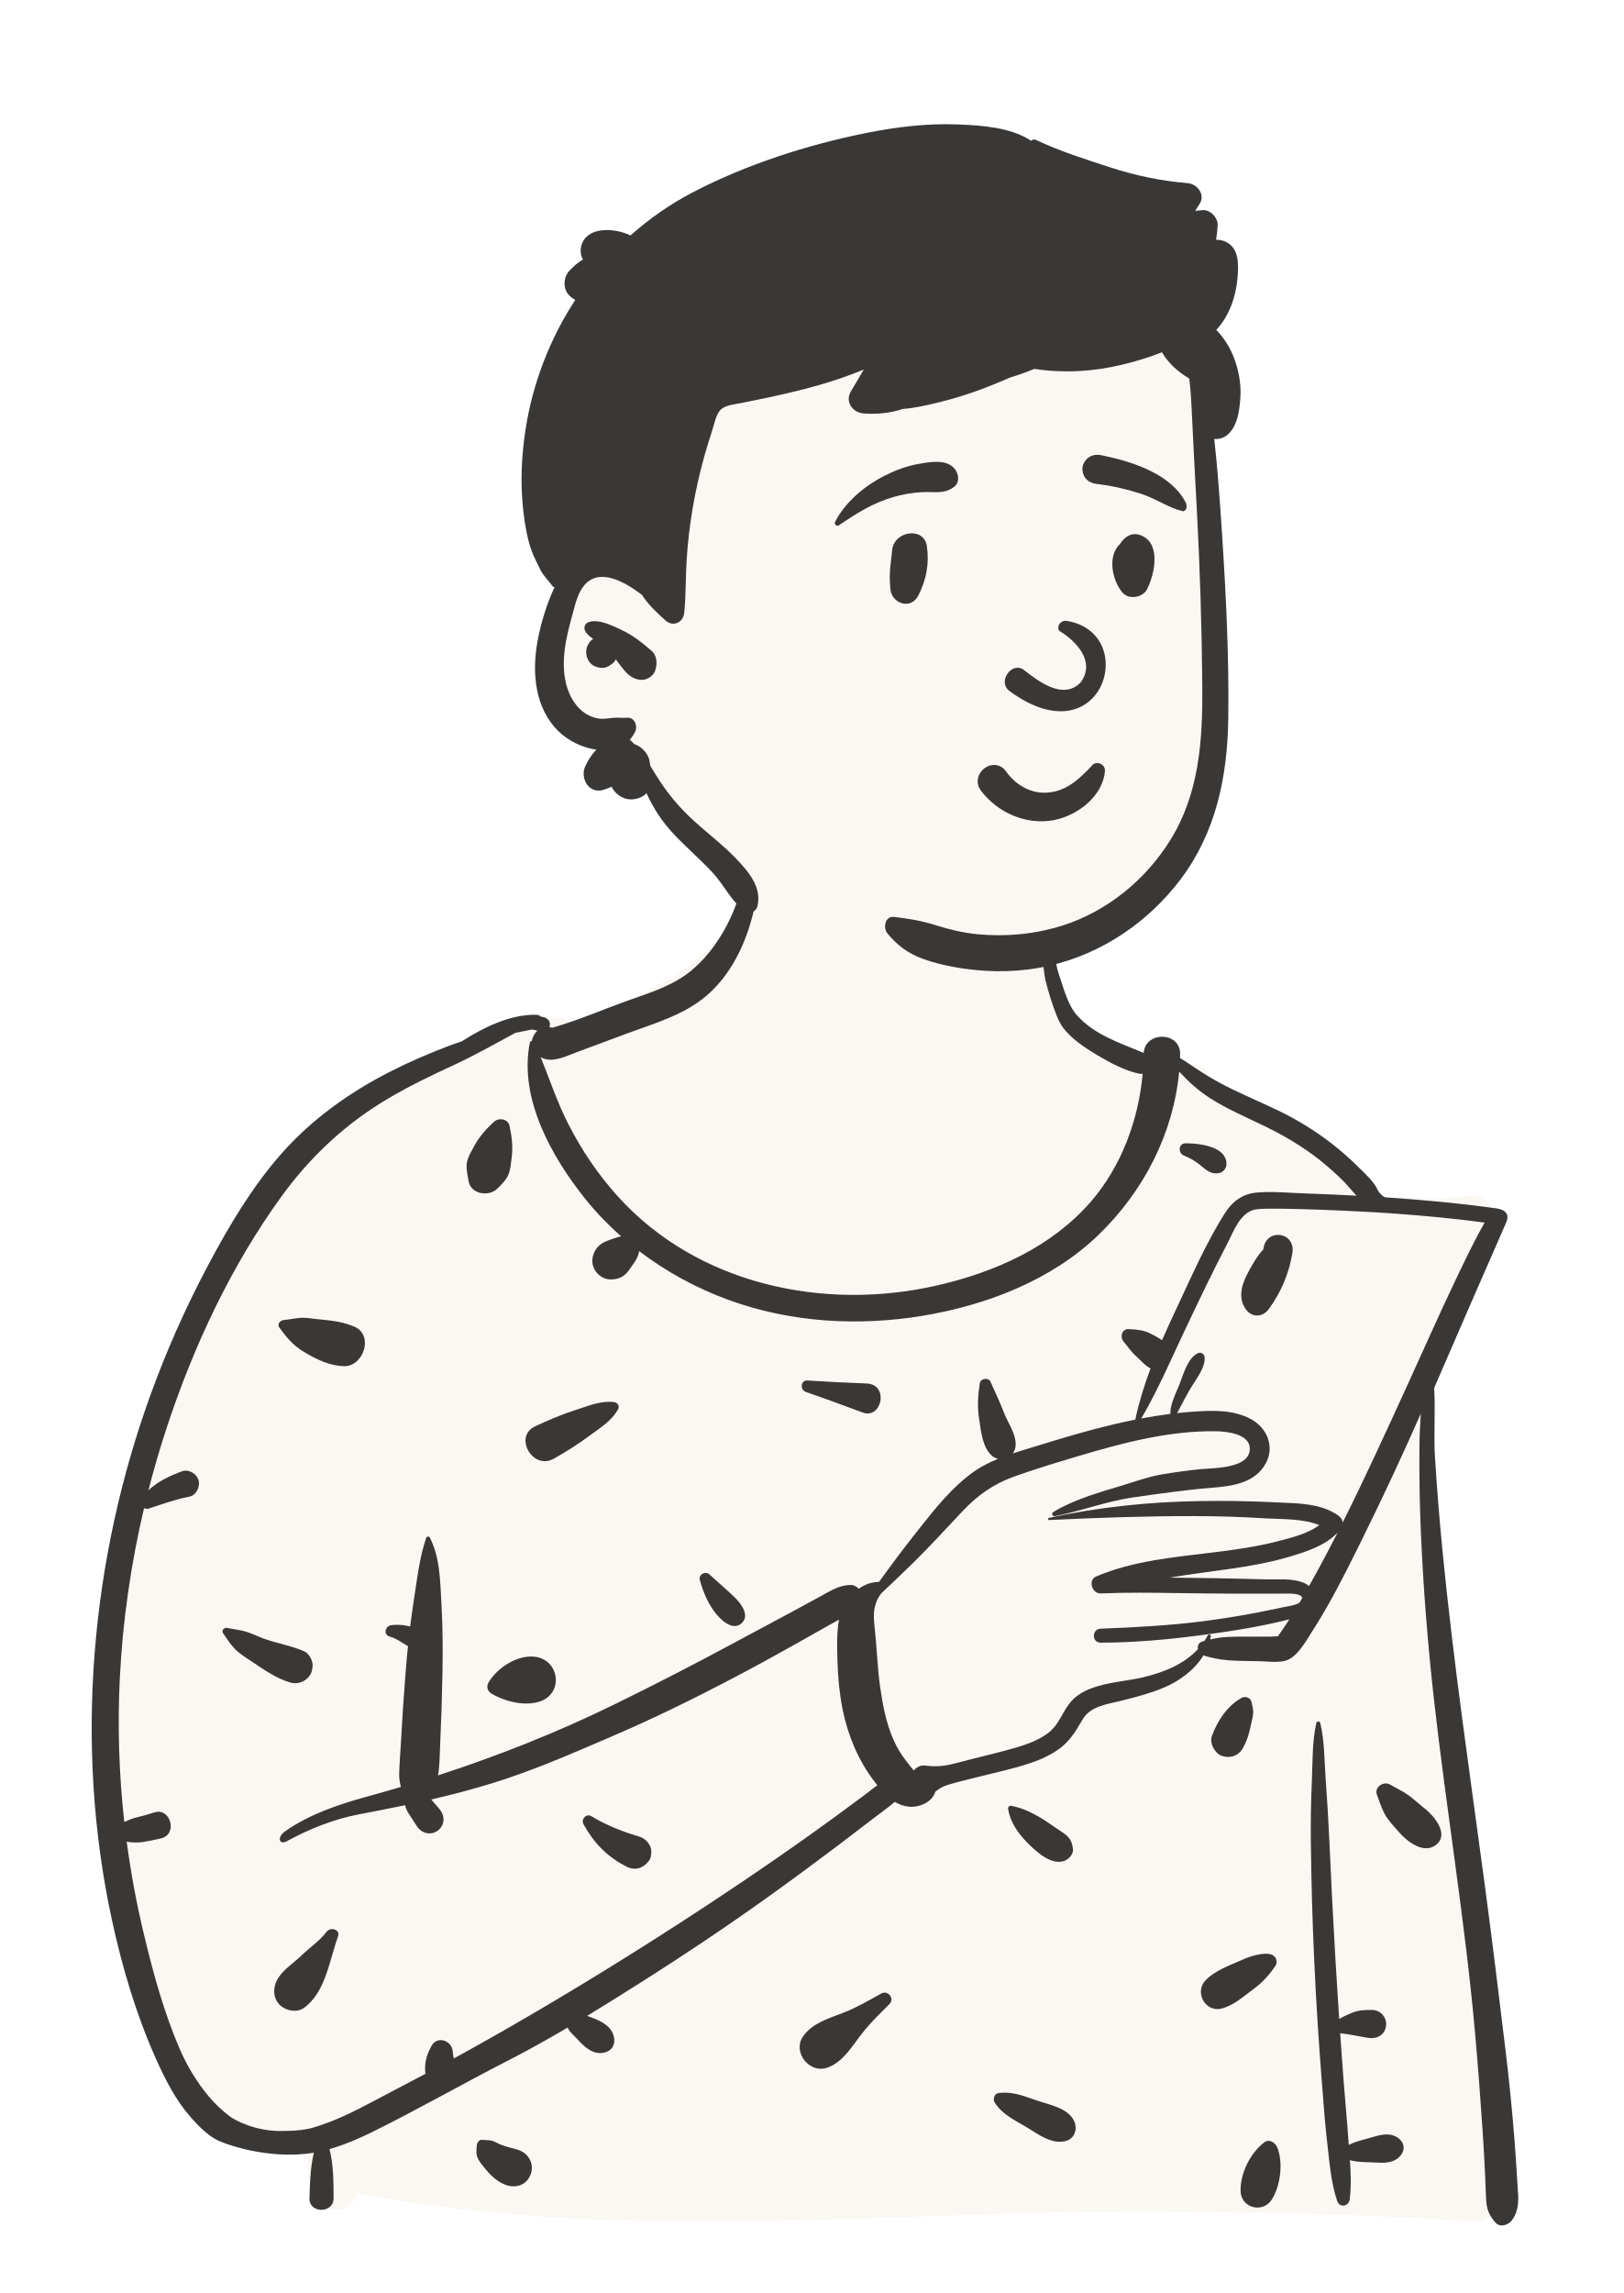
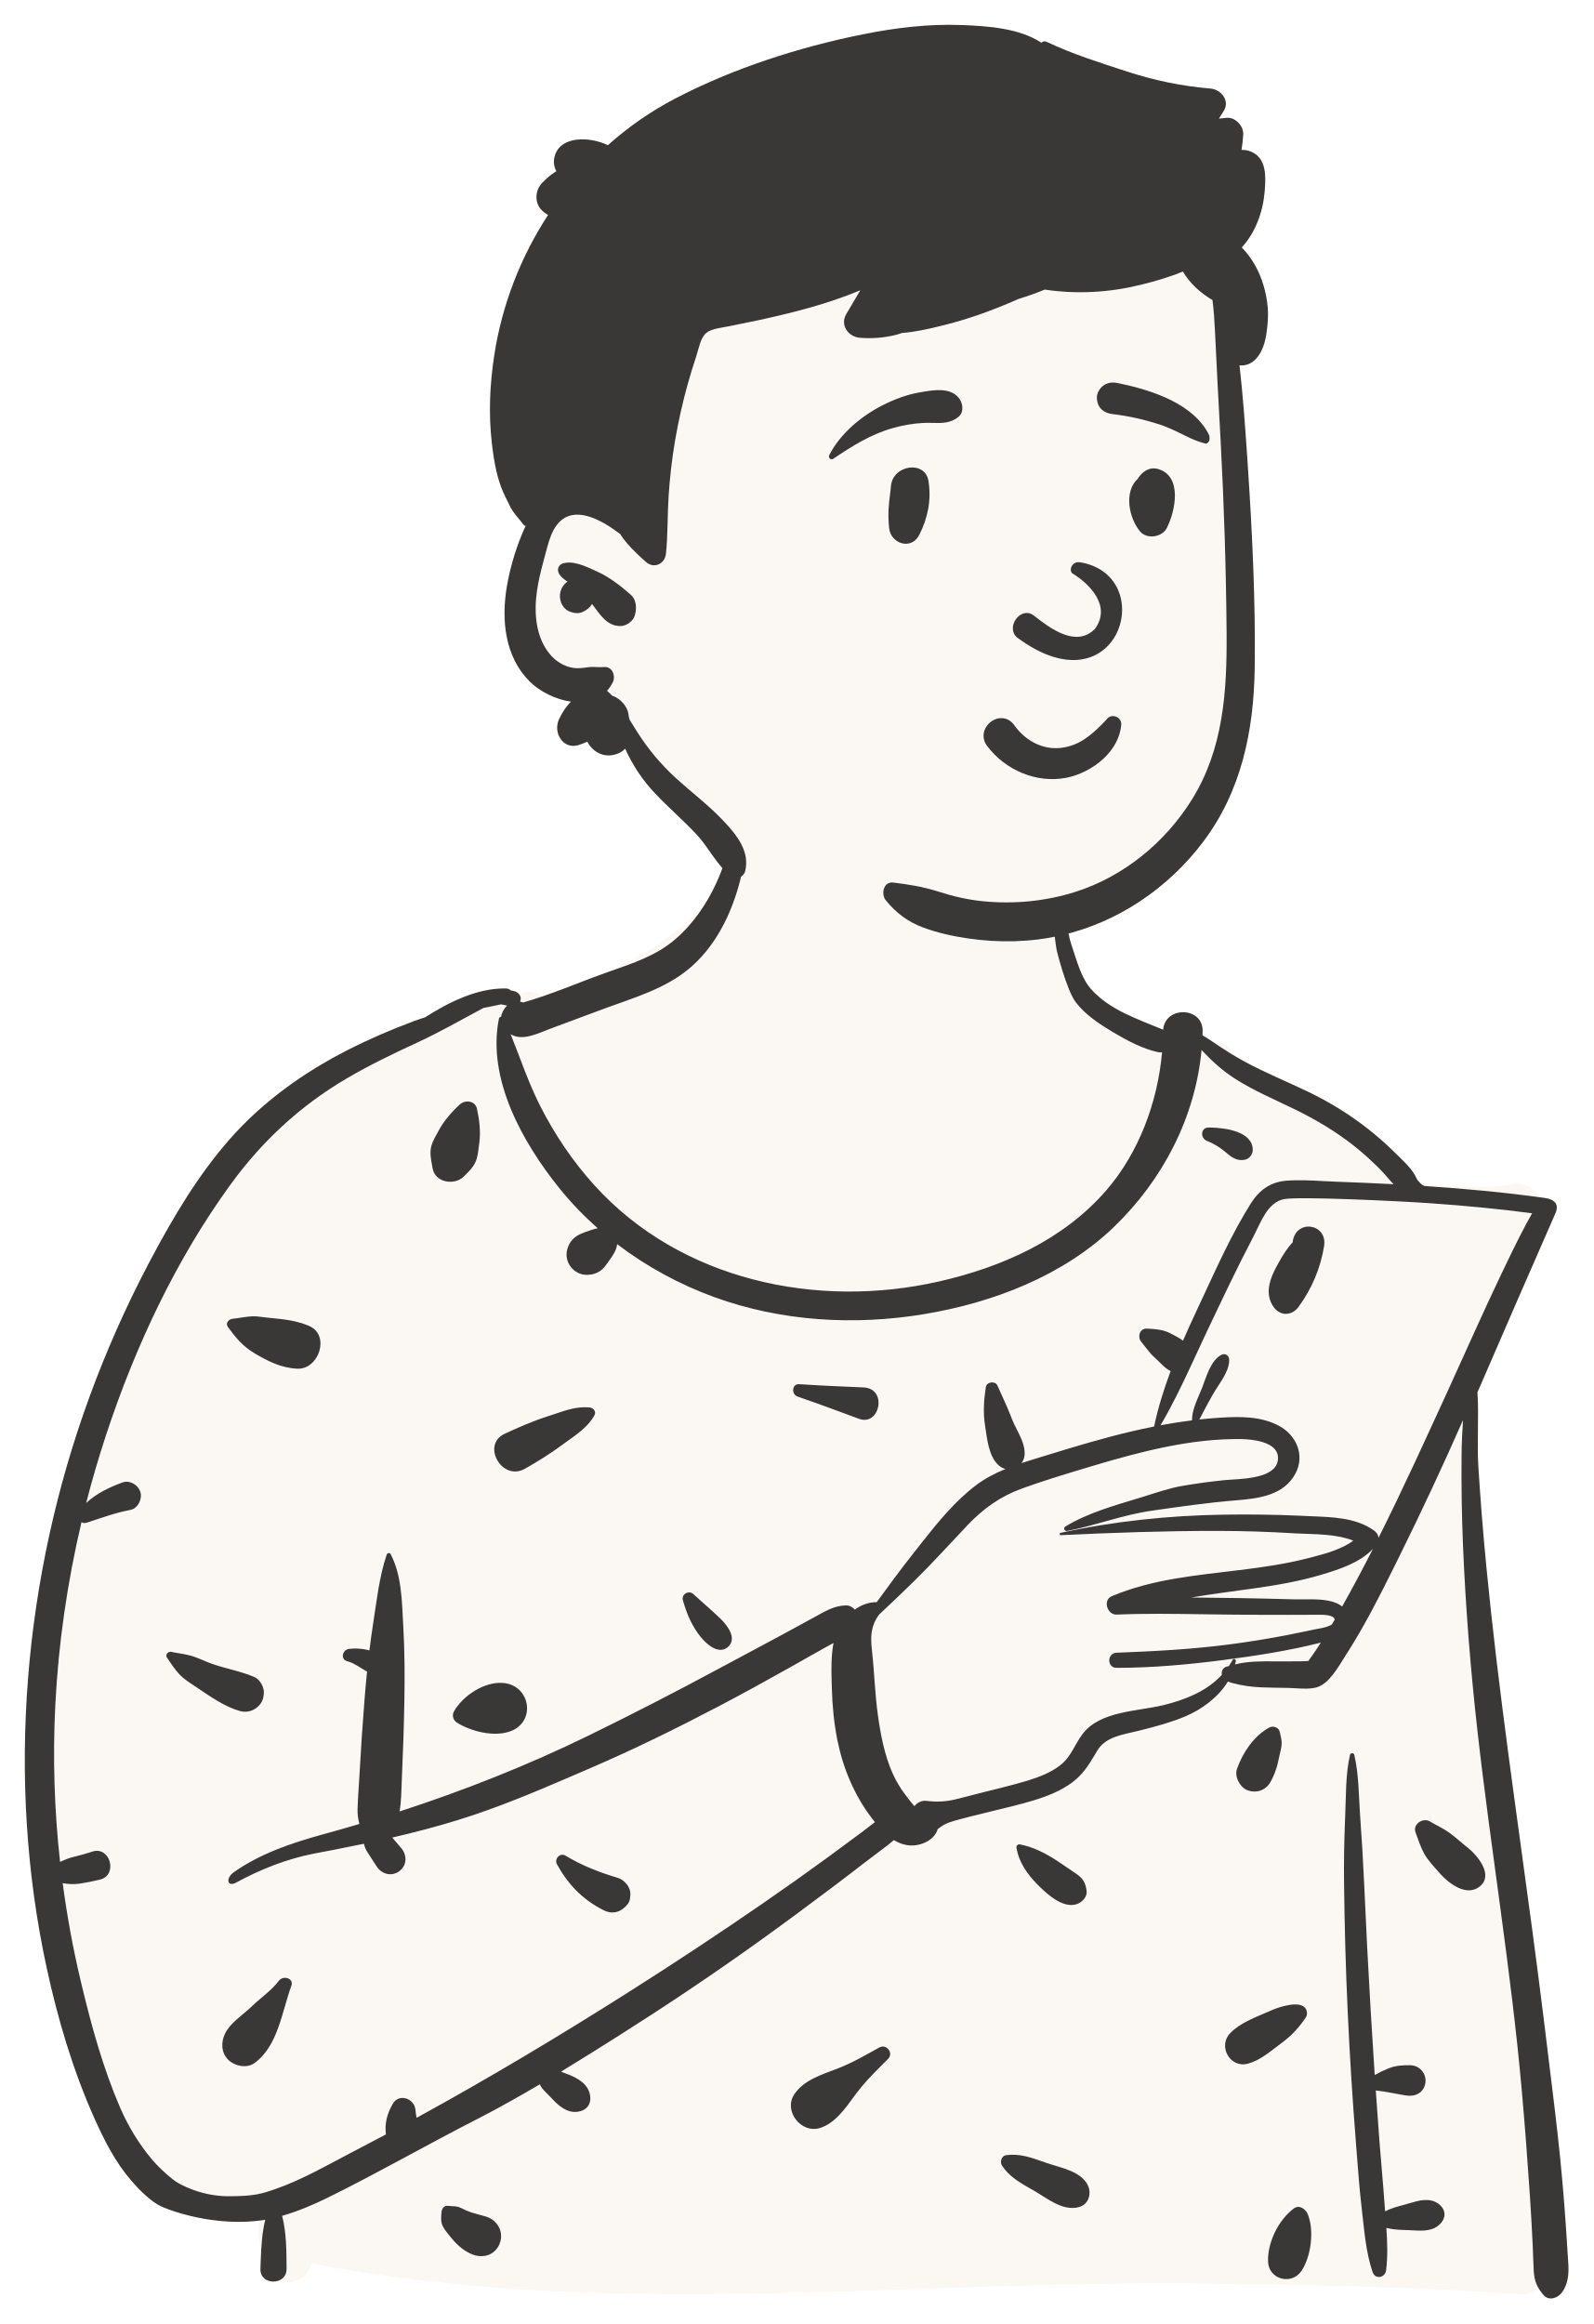
- <svg xmlns="http://www.w3.org/2000/svg" viewBox="0 0 850 1200">
+ <svg xmlns="http://www.w3.org/2000/svg" viewBox="36 53 771 1124">
  <g>
    <g transform="translate(0 459)">
      <path d="M688.718 327.928C685.576 319.302 690.164 310.698 692.709 302.353C701.75 273.412 711.621 244.47 725.587 217.48C730.878 208.452 722.174 197.376 712.089 199.922C694.824 202.34 677.021 200.415 659.726 199.348C653.401 182.984 636.521 176.196 623.234 166.772C608.157 157.362 593.491 146.554 577.811 138.304C576.939 130.509 567.487 128.577 561.707 134.153C545.832 124.278 526.795 126.112 509.778 119.642C496.848 98.741 495.878 76.764 492.454 56.601C490.962 47.812 492.547 39.331 486.541 31.495C466.366 3.12 386.65 -9.183 357.259 7.632C341.438 -2.235 341.057 15.635 338.544 26.664C335.751 32.182 334.24 38.431 334.707 45.015C317.713 80.51 278.834 96.557 244.015 109.556C239.647 105.353 233.404 105.884 229.248 109.362C199.068 115.923 169.777 127.456 144.491 145.464C115.763 153.866 95.531 177.231 80.901 202.284C79.29 204.925 78.909 207.618 79.38 210.091C34.392 276.038 12.919 354.987 9.903 434.725C-19.027 452.088 23.654 608.066 33.59 640.448C33.6 640.444 33.611 640.44 33.62 640.435C40.066 651.847 47.386 684.411 63.517 681.892C74.584 694.404 92.219 691.944 107.235 692.905C104.789 702.287 105.991 713.022 108.902 722.293C112.345 733.329 129.241 733.703 131.637 721.671C281.181 750.725 434.62 727.543 585.845 731.904C629.569 732.214 673.289 733.567 716.908 736.682C723.05 737.12 729.277 730.844 728.859 724.729C719.481 624.957 710.674 493.706 700.187 394.911C697.7 372.38 695.733 349.602 688.718 327.928Z" transform="translate(54.99983 -33.00009)" fill="#FBF8F3" stroke="none" />
      <path d="M348.011 0.79C348.44 -0.38 350.188 -0.225 350.221 1.089C350.91 29.142 343.926 63.423 321.478 82.372C309.955 92.099 294.72 96.55 280.729 101.666L279.151 102.248L254.433 111.456C253.501 111.803 252.558 112.177 251.61 112.553C245.892 114.82 239.981 117.164 235.014 114.205C239.7 125.825 243.634 137.765 249.341 148.964C256.445 162.905 265.034 175.66 275.546 187.261C317.192 233.22 383.102 247.239 442.249 233.773C472.706 226.838 502.343 213.696 523.122 189.726C538.914 171.506 547.987 147.052 550.125 122.931C549.5 123.031 548.845 123.027 548.172 122.879C540.688 121.246 533.133 117.235 526.548 113.301L525.914 112.921C519.578 109.107 512.974 104.736 508.427 98.81C503.911 92.925 499.172 73.728 499.172 73.728C497.881 66.513 496.669 52.14 496.877 44.847C496.896 44.159 499.949 43.753 500.275 44.468C503.096 50.659 504.008 64.263 506.185 70.706L506.625 71.993C508.95 78.722 510.944 86.915 515.765 92.355C524.816 102.57 538.472 106.894 550.661 112.017C551.536 100.472 569.976 100.741 569.742 112.782C569.729 113.435 569.7 114.085 569.677 114.736C571.131 115.535 572.53 116.45 573.837 117.332L575.113 118.198C579.941 121.482 584.806 124.603 589.947 127.389C599.9 132.784 610.437 137.061 620.635 141.958C630.952 146.913 640.601 152.816 649.61 159.881C653.841 163.198 657.898 166.732 661.747 170.486L662.791 171.516C666.454 175.164 671.22 179.243 673.307 184.037C673.767 185.094 676.071 187.552 677.322 187.634C696.698 188.905 716.032 190.698 735.287 193.388C740.272 194.084 742.242 196.653 740.4 200.808C734.068 215.086 709.279 272.107 702.687 287.41C703.08 293.153 703.001 299.416 702.922 305.668L702.922 305.671C702.847 311.671 702.772 317.639 703.111 323.132C704.126 339.542 705.455 355.946 707.048 372.31C712.748 430.847 721.389 489.099 729.197 547.38C733.105 576.548 736.668 605.759 740.185 634.976C741.961 649.741 743.468 664.521 744.628 679.349C745.111 685.527 745.549 691.71 745.936 697.895L746.269 703.382C746.317 704.106 746.372 704.826 746.427 705.543C746.893 711.662 747.337 717.501 743.513 722.806C741.576 725.494 737.152 727.008 734.605 723.954C731.403 720.115 730.213 717.247 729.907 712.204C729.673 708.344 729.617 704.466 729.441 700.602C729.061 692.226 728.583 683.854 728.023 675.487C726.906 658.761 725.631 642.038 724.154 625.34C718.977 566.787 709.138 508.675 702.591 450.266C699.291 420.82 696.947 391.319 695.706 361.71C695.085 346.924 694.86 332.139 695.006 317.34C695.061 311.812 695.323 306.31 695.702 300.82C685.894 323.101 675.583 345.167 664.803 366.94L662.248 372.096C655.416 385.858 648.401 399.671 640.19 412.645L638.779 414.857C635.453 420.127 630.909 428.436 624.843 430.099C621.728 430.953 618.104 430.734 614.674 430.527C613.454 430.453 612.26 430.381 611.123 430.359C606.824 430.277 602.52 430.259 598.224 430.085C593.405 429.891 588.807 429.258 584.15 428.002C583.376 427.794 582.644 427.568 581.977 427.28C577.285 434.958 569.313 440.806 561.162 444.213C554.633 446.942 547.79 448.813 540.936 450.544L538.517 451.151C531.169 452.982 522.763 453.852 518.619 460.948L517.656 462.592C514.575 467.827 511.619 472.424 506.52 476.177C501.031 480.218 494.528 482.759 488.05 484.737C481.417 486.761 474.629 488.311 467.894 489.971L466.059 490.427C461.613 491.54 457.127 492.561 452.707 493.772C450.822 494.288 448.903 494.82 447.053 495.456C444.887 496.2 443.313 497.362 441.604 498.626C440.068 503.992 433.503 506.906 428.105 506.532C425.27 506.336 422.727 505.374 420.413 503.964C416.374 507.402 411.927 510.482 407.81 513.667C402.045 518.127 396.257 522.556 390.437 526.944C378.437 535.989 366.346 544.914 354.129 553.663C332.444 569.193 310.29 584.012 287.757 598.282C278.362 604.232 268.904 610.172 259.353 615.97L260.372 616.348L262.394 617.112C267.173 618.896 272.498 621.779 273.424 627.354C274.158 631.776 271.688 634.824 267.322 635.364C262.133 636.005 258.095 632.339 254.864 628.839C253.438 627.296 251.842 625.862 250.476 624.273C249.919 623.624 249.491 622.876 249.114 622.092C239.688 627.646 230.162 633.013 220.485 638.032L218.063 639.28C194.066 651.551 170.709 664.995 146.508 676.917C140.195 680.027 132.498 683.391 124.475 685.687C126.604 693.939 126.571 702.999 126.625 711.374C126.676 719.536 113.705 719.497 113.979 711.374L114.111 707.451C114.347 700.855 114.733 694.007 116.298 687.589C92.659 691.509 69.045 682.989 64.648 680.431C59.795 677.609 55.39 673.093 51.724 668.904C43.879 659.937 38.435 649.189 33.605 638.376C23.259 615.22 15.929 590.468 10.57 565.714C-9.187 474.448 -0.689 376.766 31.396 289.28C39.412 267.421 48.876 246.044 59.721 225.441L61.067 222.894C71.889 202.519 83.917 182.222 99.196 164.884C115.11 146.825 134.741 132.78 156.115 121.878C166.546 116.558 177.279 111.947 188.249 107.861C190.011 107.204 191.785 106.615 193.563 106.054C204.995 98.766 218.869 91.794 232.748 92.068C233.691 92.085 234.455 92.443 235.025 92.982C235.694 93.099 236.363 93.241 237.033 93.436C238.512 93.865 240.074 95.486 239.862 97.151L239.79 97.705C239.751 97.975 239.701 98.237 239.617 98.492C240.113 98.566 240.6 98.684 241.077 98.847C254.356 95.097 267.421 89.362 280.379 84.736L283.33 83.694C294.183 79.89 305.317 76.162 314.22 68.636C323.077 61.148 329.737 51.449 334.552 40.964C340.484 28.046 343.14 14.052 348.011 0.79ZM221.874 101.489C224.675 100.955 227.479 100.4 230.283 99.772C231.301 99.912 232.314 100.116 233.319 100.38C231.826 101.712 230.736 103.693 230.394 105.741C229.908 105.821 229.457 106.136 229.355 106.637C223.462 135.816 240.848 166.587 258.475 188.558C264.095 195.564 270.371 202.056 277.135 208.026C275.934 208.247 274.776 208.628 273.609 209.027L272.742 209.321C271.587 209.713 270.439 210.112 269.313 210.588C265.749 212.093 263.466 214.407 262.399 218.252C260.701 224.37 265.479 230.556 271.788 230.577C275.083 230.589 278.142 229.463 280.301 226.892C281.192 225.83 281.993 224.695 282.778 223.55L284.024 221.73C284.722 220.692 285.331 219.686 285.829 218.505C286.2 217.626 286.389 216.691 286.546 215.745C300.831 226.62 316.849 235.29 333.55 241.359C365.941 253.128 401.28 255.195 435.14 249.563C468.336 244.042 502.27 231.062 526.826 207.437C550.468 184.689 566.205 154.411 569.226 121.821C574.025 126.989 579.285 131.765 585.17 135.56C594.47 141.558 604.668 145.791 614.575 150.646C624.48 155.5 634.016 161.137 642.689 167.978C647.071 171.435 651.24 175.175 655.186 179.12C657.563 181.499 659.723 184.259 662.09 186.738C652.856 186.253 643.616 185.861 634.373 185.53C632.251 185.454 630.107 185.34 627.953 185.225C622.015 184.908 616.002 184.587 610.16 185.058C602.428 185.681 597.041 189.706 592.993 196.152C583.888 210.652 576.656 226.816 569.403 242.388L566.606 248.371C564.45 252.998 562.318 257.672 560.267 262.391C558.698 261.26 556.937 260.302 555.327 259.467L554.154 258.862C550.86 257.167 547.342 256.791 543.71 256.622L542.717 256.581C539.211 256.445 538.115 260.653 540.066 262.982C542.209 265.542 543.935 268.257 546.447 270.487C549.131 272.868 551.149 275.545 554.266 277.142C550.974 285.909 548.182 294.837 546.266 303.933C542.609 304.659 538.967 305.45 535.343 306.302C521.729 309.504 508.321 313.515 494.964 317.642C490.72 318.954 486.41 320.212 482.161 321.623C483.013 320.469 483.565 319.034 483.645 317.387C483.846 313.266 481.816 309.231 479.845 305.314C478.941 303.519 478.051 301.75 477.394 300.009L476.819 298.524C474.871 293.603 472.604 288.939 470.463 284.073C469.447 281.765 465.285 282.288 464.894 284.801C463.888 291.267 463.494 297.073 464.513 303.56C465.495 309.816 466.161 318.143 470.996 322.626C472.035 323.59 473.201 324.175 474.392 324.466C469.33 326.536 464.476 329.041 460.063 332.38C450.175 339.864 441.962 349.846 434.208 359.679L429.728 365.379C423.664 373.077 417.832 380.946 412.088 388.88C408.272 388.848 404.636 390.218 401.49 392.449C400.379 391.212 398.814 390.394 397.069 390.452C391.215 390.644 387.02 393.373 381.994 396.116L376.623 399.044C373.042 400.995 369.459 402.942 365.874 404.884C355.641 410.423 345.349 415.852 335.105 421.37C314.66 432.385 293.979 443.001 273.118 453.208C243.545 467.679 212.692 479.9 181.284 490.11C182.147 485.267 182.138 480.013 182.365 474.949C182.93 462.372 183.361 449.816 183.593 437.228C183.819 425.013 183.779 412.696 183.078 400.498L183.004 399.162C182.409 387.981 182.226 375.664 176.948 365.624C176.511 364.792 175.332 365.076 175.063 365.87C171.435 376.591 170.202 388.347 168.459 399.505C167.8 403.728 167.22 407.975 166.697 412.233C166.299 412.112 165.882 412.005 165.441 411.909C162.595 411.298 159.722 411.134 156.835 411.491C153.648 411.887 152.437 416.51 156.025 417.477L156.591 417.642C159.946 418.695 162.541 420.836 165.55 422.45C165.083 427.047 164.675 431.648 164.311 436.236C163.363 448.146 162.554 460.04 161.92 471.972C161.618 477.657 161.115 483.366 160.957 489.055C160.886 491.609 161.242 493.925 161.859 496.157C156.248 497.823 150.625 499.431 144.992 500.974L144.238 501.181C128.883 505.416 114.002 510.463 101.245 519.381C96.882 522.432 98.029 526.809 102.147 524.556C113.992 518.074 126.841 513.01 140.094 510.452L149.374 508.68C154.284 507.732 159.18 506.75 164.063 505.729C164.368 507.168 164.906 508.534 165.854 509.992L170.289 516.814C172.722 520.556 177.622 521.73 181.274 518.911C184.989 516.044 184.938 511.16 182.031 507.754L177.744 502.732C188.345 500.28 198.875 497.534 209.326 494.321C227.855 488.623 245.821 481.096 263.643 473.431L273.911 469.005C295.014 459.917 315.562 449.777 335.91 439.116C347.302 433.148 358.551 426.929 369.767 420.638C375.368 417.495 380.96 414.337 386.547 411.172C388.104 410.29 389.666 409.466 391.195 408.626C390.071 414.532 390.115 420.913 390.281 427.01L390.387 430.628C390.628 438.95 391.42 447.423 393.06 455.585C395.776 469.112 401.227 482.224 409.629 493.224C410.145 493.9 410.678 494.583 411.225 495.267C408.975 496.956 406.773 498.72 404.528 500.4C399.138 504.433 393.723 508.431 388.283 512.398C377.898 519.97 367.409 527.396 356.828 534.691C335.662 549.284 314.182 563.462 292.471 577.23C258.766 598.602 224.516 619.112 189.525 638.279C189.269 637.03 189.063 635.777 188.979 634.548L188.961 634.339C188.408 628.887 180.962 626.232 177.957 631.563C175.177 636.491 174.02 640.972 174.681 646.307C169.448 649.097 164.201 651.861 158.934 654.586L157.702 655.226C145.791 661.442 133.732 668.422 121.031 672.793C114.608 675.003 111.162 676.208 98.433 676.208C85.703 676.208 74.955 670.733 71.793 668.208C67.995 665.176 64.512 661.976 61.374 658.243C54.987 650.651 49.814 642.003 45.907 632.897C37.942 614.335 32.434 594.509 27.709 574.866L26.906 571.501C23.268 556.122 20.412 540.521 18.321 524.806C21.058 525.252 23.626 525.44 26.529 525.014C29.86 524.525 33.149 523.857 36.418 523.052C45.202 520.89 41.282 506.702 32.688 509.521C29.71 510.497 26.707 511.361 23.654 512.071C21.3 512.619 19.2 513.524 17.053 514.489C14.259 489.3 13.467 463.878 14.751 438.654C16.269 408.859 20.555 379.243 27.406 350.224C28.124 350.628 29.023 350.758 30.069 350.415C36.97 348.155 43.929 345.587 51.086 344.268C54.156 343.702 56.016 340.455 56.165 337.597C56.232 336.302 55.867 335.21 55.22 334.106C53.781 331.648 50.247 329.886 47.408 330.927C40.709 333.384 34.735 336.253 29.689 340.92C32.543 329.784 35.769 318.741 39.374 307.821C53.405 265.316 73.01 223.425 99.366 187.1C114.624 166.071 133.089 148.915 155.488 135.72C166.575 129.189 178.204 123.613 189.876 118.214C200.877 113.126 211.219 107.2 221.874 101.489ZM210.565 148.071C213.141 145.751 217.885 146.448 218.721 150.224C219.891 155.512 220.603 161.47 219.837 166.838C219.422 169.747 219.266 173.014 218.122 175.725C216.892 178.64 214.526 180.882 212.297 183.074C207.847 187.45 198.466 186.003 197.274 179.108L197.123 178.262C197.079 178.026 197.035 177.788 196.991 177.55C196.421 174.496 195.821 171.279 196.644 168.279C197.314 165.839 198.812 163.351 200.051 161.088L200.312 160.606C202.794 155.984 206.663 151.583 210.565 148.071ZM573.588 159.331L572.656 159.322C568.721 159.316 568.508 164.464 571.784 165.767C574.816 166.973 577.737 168.648 580.242 170.746C580.371 170.854 580.5 170.963 580.629 171.071C583.542 173.52 586.264 175.808 590.38 174.855C592.459 174.373 594.01 172.203 593.994 170.109C593.924 161.224 580.779 159.473 573.588 159.331ZM609.122 193.957C601.043 195.525 597.75 205.497 594.348 211.997C586.319 227.337 578.935 242.958 571.519 258.599C569.236 263.41 567.013 268.258 564.77 273.097C564.633 273.476 564.457 273.849 564.25 274.218C559.655 284.111 554.923 293.939 549.392 303.33C554.454 302.382 559.542 301.574 564.649 300.938C564.438 297.006 566.601 291.987 568.288 288.073C568.663 287.201 569.016 286.384 569.312 285.646L569.448 285.305C571.479 280.117 573.608 271.945 578.836 269.253C580.578 268.357 582.441 269.48 582.575 271.398C582.874 275.716 579.753 280.506 577.033 284.68C576.156 286.026 575.321 287.308 574.656 288.489C573.005 291.421 571.396 294.366 569.828 297.343C569.24 298.457 568.749 299.552 568.146 300.534C570.78 300.249 573.417 299.995 576.061 299.81L577.784 299.692C587.586 299.046 597.997 298.861 606.853 303.695C615.07 308.178 619.27 317.749 614.756 326.464C609.132 337.321 596.748 338.76 585.858 339.64C572.256 340.737 558.623 342.718 545.117 344.65C531.147 346.648 517.992 351.798 504.23 354.445C502.95 354.691 502.153 353.017 503.327 352.302C514.182 345.694 527.38 342.058 539.516 338.354L540.498 338.054C547.081 336.032 553.515 333.722 560.325 332.575C566.936 331.462 573.588 330.56 580.256 329.874L580.903 329.814C581.713 329.746 582.661 329.688 583.706 329.624C592.138 329.11 606.887 328.21 606.183 318.539C605.659 311.345 593.965 310.103 588.627 310.017C564.153 309.625 539.503 316.121 516.244 323.081L511.051 324.638C501.527 327.503 491.99 330.452 482.645 333.811C472.055 337.617 463.712 343.552 455.999 351.675C447.447 360.682 439.164 369.892 430.292 378.595C424.699 384.082 419.034 389.471 413.323 394.816C412.033 396.486 411.001 398.303 410.286 400.66C409.078 404.642 409.356 408.343 409.812 412.433C410.962 422.762 411.216 433.198 412.657 443.495C413.993 453.034 415.861 462.923 419.822 471.772C421.39 475.276 423.432 478.718 425.756 481.796L427.632 484.235C428.45 485.295 429.365 486.454 430.326 487.545C431.736 485.825 433.776 484.706 436.147 484.986C441.186 485.579 445.147 485.437 450.09 484.279C453.916 483.384 457.712 482.335 461.521 481.364C469 479.456 476.549 477.72 483.952 475.529L485.224 475.145C490.741 473.453 496.26 471.334 500.852 467.772C506.187 463.633 507.828 457.662 511.78 452.499C520.218 441.474 538.452 441.705 550.798 438.685C561.29 436.119 571.387 432.07 578.648 424.458L579.072 424.004C578.75 422.646 579.272 421.113 580.534 420.409L580.809 420.256C581.301 419.981 581.831 419.867 582.351 419.878C583.025 418.888 583.675 417.866 584.266 416.778C584.752 415.881 585.967 416.541 585.808 417.427C585.713 417.956 585.581 418.472 585.456 418.989C591.537 417.425 598.134 417.471 604.424 417.515C605.41 417.522 606.388 417.529 607.355 417.53L616.622 417.497C618.226 417.478 620.616 417.397 620.829 417.301L621.047 417.204C621.155 417.157 621.214 417.133 621.241 417.122L621.244 417.121C621.257 417.116 621.261 417.115 621.261 417.114C621.261 417.114 621.258 417.115 621.252 417.116C621.201 417.126 620.945 417.181 621.208 416.832C621.653 416.241 622.089 415.643 622.519 415.04C624.055 412.891 625.508 410.677 626.932 408.443C611.413 412.396 595.337 414.856 579.491 416.907C562.491 419.11 545.267 420.638 528.115 420.654C523.387 420.659 523.43 413.521 528.115 413.342C546.277 412.649 564.344 411.687 582.384 409.36C591.713 408.155 601.003 406.644 610.241 404.876C613.807 404.195 617.365 403.471 620.915 402.707L623.575 402.126C625.244 401.757 629.96 401.226 632.26 399.683C632.712 398.906 633.164 398.131 633.612 397.355C633.412 394.874 627.653 394.954 625.396 394.985L625.393 394.986L625.386 394.986C625.167 394.989 624.983 394.991 624.84 394.991C621.886 394.985 618.933 394.998 615.977 395.011L615.974 395.011L615.956 395.012L615.952 395.012L615.935 395.012L615.931 395.012L615.913 395.012L615.91 395.012L615.892 395.012L615.888 395.012C614.266 395.019 612.645 395.027 611.023 395.031C602.302 395.056 593.582 394.986 584.86 394.916L584.857 394.916L583.39 394.904C578.678 394.865 573.962 394.795 569.244 394.724C555.53 394.519 541.803 394.313 528.123 394.898C523.659 395.088 521.314 387.929 525.726 386.046C545.204 377.73 566.826 375.923 587.624 373.366C598.561 372.023 609.504 370.471 620.196 367.751L622.839 367.078C629.556 365.356 636.973 363.257 642.629 359.154C634.128 355.715 623.561 356.109 614.749 355.622L614.075 355.583C601.736 354.825 589.375 354.437 577.013 354.419C551.719 354.384 526.417 355.28 501.151 356.479C500.517 356.509 500.386 355.508 501.002 355.374C526.971 349.708 553.364 346.978 579.94 346.558C592.317 346.362 604.7 346.537 617.066 347.084L621.604 347.294C632.148 347.748 643.847 347.871 652.669 354.238C654.014 355.208 654.723 356.447 654.834 357.758C666.665 334.175 677.592 310.099 688.563 286.183C697.092 267.587 705.303 248.835 714.143 230.384L717.005 224.415C720.837 216.45 724.763 208.484 729.122 200.808C712.821 198.629 696.429 197.116 680.027 195.958C665.081 194.901 616.317 192.562 609.122 193.957ZM616.128 246.098C622.535 237.376 626.787 227.358 628.5 216.669C630.265 205.657 614.751 203.423 613.319 214.614L613.274 214.894C610.601 217.628 608.263 221.586 606.74 224.299L605.734 226.109C602.333 232.29 599.549 239.663 604.064 246.098C607.255 250.647 612.908 250.481 616.128 246.098ZM109.582 250.653C111.47 250.52 113.369 250.772 115.264 251.023C116.058 251.128 116.851 251.233 117.643 251.31L120.497 251.587C126.38 252.172 131.896 252.894 137.506 255.288C147.858 259.706 142.298 276.347 131.906 275.965C124.225 275.683 117.657 272.384 111.171 268.544C105.501 265.187 102.025 260.987 98.196 255.716C96.928 253.97 98.695 252.013 100.422 251.837C103.464 251.527 106.539 250.866 109.582 250.653ZM405.615 285.02C395.269 284.602 384.942 284.14 374.609 283.46L374.416 283.453C371.006 283.409 370.761 288.399 373.799 289.445C383.778 292.885 393.669 296.526 403.559 300.214C413.57 303.946 417.599 285.505 405.615 285.02ZM253.009 298.981C254.215 298.598 255.407 298.193 256.594 297.789C262.056 295.934 267.392 294.121 273.274 294.728C275.177 294.923 276.54 296.776 275.501 298.606C272.108 304.577 266.59 307.948 261.159 311.942L260.68 312.296C254.735 316.718 248.352 320.747 241.887 324.376C230.756 330.622 220.781 312.745 232.022 307.499C238.786 304.342 245.891 301.243 253.009 298.981ZM626.931 375.691C635.709 373.08 645.679 369.929 652.15 363.075C647.358 372.482 642.405 381.798 637.237 390.987C636.333 390.257 635.298 389.657 634.19 389.225C629.549 387.41 624.085 387.471 618.902 387.529C617.22 387.547 615.568 387.566 613.984 387.52C605.102 387.262 596.222 387.07 587.337 386.909C579.633 386.771 571.912 386.714 564.19 386.618C574.398 384.933 584.691 383.62 595.064 382.152C605.799 380.632 616.523 378.784 626.931 375.691ZM318.345 387.962C317.509 384.952 321.254 382.963 323.437 384.997C327.799 389.061 332.36 392.829 336.632 396.996L336.919 397.28C339.978 400.354 344.429 406.278 340.45 410.256C335.352 415.354 328.253 407.79 325.518 403.848C322.049 398.848 319.968 393.809 318.345 387.962ZM70.864 412.917C69.392 412.594 67.759 414.235 68.747 415.671C70.611 418.383 72.481 421.37 74.756 423.765C76.936 426.058 79.844 427.921 82.549 429.704L83.693 430.464C89.884 434.627 96.979 439.638 104.24 441.588C108.154 442.64 112.301 440.874 114.394 437.456C115.174 436.183 115.415 434.968 115.56 433.574L115.622 432.918C115.865 430.111 113.797 426.304 111.168 425.155C104.591 422.281 97.332 421.086 90.536 418.706C87.292 417.569 84.122 415.917 80.847 414.921C77.649 413.947 74.129 413.634 70.864 412.917ZM207.607 441.7C211.957 434.081 222.268 427.272 231.266 427.946C244.777 428.958 247.534 447.15 234.453 451.491C226.634 454.085 215.877 451.421 209.037 447.151C207.193 446.001 206.517 443.609 207.607 441.7ZM607.069 451.653C606.611 449.361 603.763 448.519 601.904 449.552C594.474 453.678 589.25 461.519 586.407 469.389C585.323 472.393 586.68 475.674 588.659 477.905C590.31 479.767 592.442 480.413 594.848 480.468C597.885 480.538 600.909 478.757 602.406 476.134C604.799 471.942 605.927 468.118 606.845 463.412C607.244 461.366 607.992 459.093 607.992 457.001C607.992 455.255 607.41 453.36 607.069 451.653ZM641.028 462.723C641.264 461.69 642.868 461.7 643.108 462.723C645.297 472.046 645.246 482.086 645.889 491.644L645.963 492.704C646.734 503.245 647.382 513.815 647.844 524.374C648.751 545.149 649.835 565.925 651.05 586.684C651.653 596.978 652.299 607.271 652.988 617.561C655.146 616.358 657.369 615.302 659.673 614.37C663.125 612.975 666.486 612.815 670.195 612.853C674.712 612.899 678.113 616.872 677.515 621.297C676.863 626.116 672.62 628.181 668.214 627.493C663.334 626.729 658.433 625.546 653.506 625.056C654.055 633.012 654.622 640.966 655.223 648.915C656.02 659.44 657.059 669.952 657.789 680.481C657.859 681.485 657.934 682.491 658.011 683.5C660.949 681.972 664.069 681.19 667.605 680.227L668.525 679.969C668.936 679.851 669.349 679.73 669.764 679.608C674.533 678.204 679.532 676.732 683.903 679.908C687.097 682.229 687.735 686.049 685.089 689.11C681.501 693.264 676.374 692.982 671.366 692.707C670.775 692.674 670.185 692.642 669.599 692.617L666.618 692.508C663.808 692.398 661.216 692.218 658.619 691.509C659.096 698.368 659.347 705.253 658.506 712.012C658.051 715.665 653.242 716.624 651.969 712.896C648.644 703.157 647.957 692.654 646.74 682.453C645.604 672.926 644.913 663.329 644.169 653.759L643.943 650.889C642.269 629.835 640.93 608.77 639.952 587.673C638.973 566.579 638.385 545.489 638.151 524.374C638.045 514.787 638.204 505.165 638.579 495.579L638.698 492.704C639.13 482.845 638.828 472.383 641.028 462.723ZM679.618 494.911C676.316 492.968 671.267 496.248 672.732 500.204C673.976 503.562 675.13 507.193 676.831 510.356C678.638 513.717 681.709 516.843 684.2 519.72L684.502 520.064C688.832 524.922 697.384 531.567 703.834 526.364C710.612 520.897 702.788 511.473 698.048 507.663L696.771 506.652C694.186 504.563 691.729 502.28 689.033 500.353C686.1 498.257 682.727 496.74 679.618 494.911ZM479.701 507.779C479.516 506.684 480.317 505.839 481.43 506.05C487.857 507.268 493.793 510.372 499.312 513.94C502.272 515.854 505.127 517.956 508.08 519.889C511.728 522.275 513.094 524.246 513.633 528.626C513.989 531.516 511.29 534.156 508.815 534.954C502.07 537.129 494.341 529.991 489.771 525.354L489.565 525.145C484.781 520.269 480.835 514.503 479.701 507.779ZM261.593 511.496C258.927 509.867 255.983 513.062 257.424 515.665C262.905 525.57 269.838 532.735 279.967 537.867C284.512 540.17 288.768 538.671 291.743 534.78C292.592 533.669 292.776 532.343 292.878 531.007L292.918 530.435C293.175 526.654 290.056 523.15 286.599 522.136C278.057 519.631 269.198 516.144 261.593 511.496ZM128.919 574.493C130.32 570.693 124.972 569.279 122.921 571.964C119.068 577.008 114.214 580.087 109.726 584.446L109.352 584.804C105.18 588.736 99.228 592.479 96.809 597.642C94.825 601.874 94.964 606.759 98.433 610.228C101.486 613.28 107.311 614.495 111.019 611.852C122.513 603.655 124.368 586.831 128.919 574.493ZM603.308 586.164C606.969 584.586 616.51 581.518 619.338 585.149C619.47 585.282 619.583 585.427 619.674 585.587C620.367 586.793 620.47 588.492 619.674 589.688C616.379 594.64 612.947 598.336 608.262 601.86L607.737 602.251C602.637 606 597.846 610.404 591.632 612.095C583.019 614.439 577.003 603.655 583.052 597.358C587.925 592.286 595.365 589.652 601.822 586.823L603.308 586.164ZM413.322 604.267C416.813 602.326 420.419 606.939 417.582 609.788L413.346 614.025C409.415 617.976 405.589 621.969 402.224 626.471L401.409 627.571C396.867 633.75 392.023 640.91 384.581 643.22C375.579 646.013 366.928 635.048 372.141 627.038C376.695 620.038 385.464 617.397 393.024 614.503C400.176 611.765 406.636 607.984 413.322 604.267ZM474.602 656.365C481.06 655.456 486.649 657.423 492.563 659.504C493.057 659.678 493.555 659.853 494.055 660.027L494.581 660.21C501.172 662.485 510.789 664.06 514.167 670.806C516.205 674.874 514.622 680.276 509.826 681.48C503.422 683.086 497.576 679.391 492.135 675.953C491.122 675.313 490.124 674.682 489.139 674.096L488.809 673.901C482.747 670.35 476.49 667.365 472.619 661.24C471.586 659.606 472.482 656.664 474.602 656.365ZM204.417 680.853C202.812 680.644 201.733 682.318 201.605 683.665C201.594 683.775 201.583 683.886 201.573 683.998C201.404 685.748 201.216 687.692 201.682 689.386C202.191 691.235 203.568 692.938 204.781 694.464L205.579 695.478C208.395 699.03 211.517 702.1 215.705 704.021C221.018 706.458 227.167 705.14 229.614 699.333C231.941 693.809 228.879 687.894 223.26 686.101C220.265 685.146 217.083 684.543 214.164 683.376C212.368 682.658 210.814 681.517 208.883 681.197C207.42 680.953 205.896 681.045 204.417 680.853ZM620.592 684.845C619.608 682.424 616.499 680.154 613.87 682.11C606.448 687.635 601.104 698.557 601.389 707.75C601.662 716.566 612.955 719.439 617.673 712.161C622.226 705.136 623.822 692.79 620.592 684.845Z" transform="translate(47.99989 -20.00006)" fill="#3A3836" fill-rule="evenodd" stroke="none" />
    </g>
    <g transform="translate(225 0)">
      <g>
        <g>
          <path d="M340.529 155.003C338.376 136.088 341.162 96.552 341.348 94.15C342.529 78.965 335.414 19.002 321.964 24.527C299.401 6.666 269.351 2.722 241.251 0.838C182.883 -3.076 120.791 5.909 75.72 45.189C53.432 65.588 31.732 95.257 33.477 126.149C13.226 155.431 -15.324 195.598 9.908 229.831C18.485 240.768 32.116 244.841 42.891 253.124C64.562 270.604 78.159 295.69 100.036 313.066C157.996 365.149 256.413 376.029 313.359 316.789C357.394 273.885 350.274 209.699 342.529 155.003C337.321 118.23 344.728 191.904 340.529 155.003Z" transform="translate(65.0005 149)" fill="#FBF8F3" stroke="none" />
          <path d="M227.86 0.105C211.919 -0.485 195.89 1.475 180.28 4.625C149.299 10.865 117.57 21.075 89.509 35.715C77.727 41.865 66.857 49.46 57.054 58.209C48.193 53.972 34.213 53.628 31.373 63.344C30.558 66.133 30.964 68.661 32.134 70.823C31.793 71.017 31.456 71.225 31.126 71.446C28.891 72.942 27.698 74.031 26.314 75.406L25.221 76.502C21.761 79.973 21.434 86.396 25.221 89.823L25.739 90.291L26.058 90.569C26.703 91.111 27.395 91.569 28.118 91.949C14.847 112.287 5.839 135.465 2.11 159.685C-0.081 173.905 -0.72 188.125 0.93 202.435C1.73 209.425 2.93 216.885 5.379 223.495C6.57 226.725 8.249 229.865 9.759 232.965C11.4 236.345 14.089 238.815 16.299 241.835C16.539 242.145 16.919 242.305 17.289 242.315C16.62 243.695 16.009 245.095 15.44 246.485C12.169 254.475 9.65 263.085 8.19 271.595C5.44 287.645 7.12 305.695 19.339 317.705C24.209 322.485 31.749 326.315 39.16 327.335C36.789 329.775 34.879 332.675 33.35 336.015C30.49 342.245 35.259 350.675 42.839 348.355C44.28 347.915 45.709 347.355 47.11 346.735C49.289 351.065 53.95 353.995 58.95 353.245C61.86 352.805 63.959 351.675 65.4 350.085C69.009 358.065 73.799 365.315 79.87 371.715C86.289 378.495 93.379 384.605 99.78 391.405C105.999 398.005 109.69 406.625 117.02 412.065C119.299 413.755 122.79 411.955 123.43 409.455C125.915 399.726 119.222 391.626 112.872 384.935L112.07 384.095C105.259 377.015 97.39 371.105 90.14 364.505C82.61 357.645 76.549 350.365 71.089 341.765C70.617 341.025 70.147 340.27 69.675 339.507L67.53 336.025C67.419 335.515 67.299 335.015 67.16 334.525C67.049 332.555 66.39 330.685 65.12 328.965C63.549 326.835 61.45 325.225 59.11 324.475C58.32 323.635 57.499 322.835 56.64 322.095C57.709 320.925 58.65 319.545 59.45 317.945C60.93 314.965 59.2 310.225 55.24 310.615C54.05 310.729 52.882 310.675 51.714 310.621C50.437 310.562 49.161 310.503 47.86 310.665C47.548 310.704 47.237 310.745 46.926 310.786C44.789 311.069 42.656 311.351 40.499 311.055C36.07 310.425 32.1 308.025 29.22 304.665C22.009 296.265 21.249 284.185 22.759 273.705C23.426 269.026 24.567 264.428 25.779 259.855L27.652 252.851C28.72 248.937 30.007 244.881 32.52 241.695C40.406 231.694 53.918 239.542 62.005 245.562L62.74 246.115C62.81 246.165 62.87 246.185 62.94 246.185C63.37 246.885 63.83 247.575 64.31 248.235C66.959 251.815 70.169 254.995 73.48 257.995L74.155 258.611C74.608 259.02 75.066 259.425 75.52 259.825C79.39 263.235 84.629 260.725 85.14 255.845C86.089 246.645 85.83 237.345 86.419 228.105C87.009 218.855 88.07 209.635 89.65 200.505C91.23 191.385 93.27 182.355 95.759 173.455C97.009 168.995 98.379 164.585 99.839 160.195C100.95 156.815 101.78 151.335 104.709 148.985C107.36 146.845 112.35 146.485 115.6 145.795C120.14 144.825 124.709 143.965 129.259 142.995C137.77 141.165 146.27 139.175 154.65 136.815C162.95 134.475 171.18 131.715 179.15 128.395C176.86 132.235 174.589 136.085 172.339 139.945C169.259 145.235 173.299 150.885 178.89 151.355C184.629 151.835 190.44 151.405 196.039 150.045C197.23 149.755 198.32 149.425 199.33 149.035C205.479 148.594 211.755 147.191 217.533 145.767L220.23 145.095C231.209 142.335 241.759 138.565 252.16 134.115C253.325 133.617 254.491 133.109 255.657 132.592C259.971 131.29 264.22 129.777 268.386 128.056C283.831 130.393 299.585 129.487 314.759 125.755C321.31 124.145 328.43 122.125 335.2 119.325C338.57 125.075 343.74 129.735 349.509 133.115C350.14 138.105 350.49 143.145 350.72 148.145C351.459 164.085 352.299 180.025 353.169 195.955L353.449 201.113C355.094 232.07 356.102 263.076 356.339 294.065C356.56 322.305 354.83 350.185 339.53 374.745C326.64 395.465 306.53 411.955 283.18 419.355C268.839 423.895 253.64 425.355 238.669 423.905C231.36 423.195 224.12 421.525 217.129 419.285L216.124 418.968C209.105 416.802 202.421 415.732 195.1 414.845C190.259 414.255 189.089 420.535 191.52 423.485C196.66 429.705 202.15 433.855 209.789 436.675C216.69 439.215 224.009 440.825 231.28 441.875C246.28 444.035 261.41 443.795 276.23 440.405C303.73 434.125 328.039 417.605 344.97 395.195C363.56 370.585 369.549 341.165 369.94 310.855C370.361 278.421 368.752 245.831 366.61 213.451L366.16 206.755C365.2 192.745 364.18 178.685 362.589 164.705C365.22 164.965 367.98 164.145 370.22 161.895C374.584 157.531 375.617 150.814 376.136 144.748L376.27 143.075C376.69 137.485 375.839 131.765 374.31 126.395C372.202 119.041 368.668 112.849 363.676 107.664C370.362 100.458 373.963 90.26 374.757 80.632C375.33 73.694 375.863 64.575 368.207 61.342C366.695 60.703 365.13 60.467 363.556 60.5C363.96 58.029 364.233 55.528 364.386 52.997C364.631 48.973 360.502 44.562 356.369 44.978C355.113 45.105 353.857 45.24 352.601 45.371C353.352 44.17 354.106 42.972 354.88 41.786C358.134 36.809 353.736 31.26 348.597 30.835C334.938 29.706 321.418 26.905 308.386 22.662C295.294 18.398 281.618 14.107 269.184 8.172C268.306 7.753 267.338 8.063 266.736 8.667C256.273 1.692 241.083 0.632 229.089 0.152L227.86 0.105ZM50.99 264.032C46.347 261.873 40.059 258.949 35.23 260.525C33.02 261.245 32.369 263.585 33.369 265.305L33.289 265.305L33.496 265.636C34.415 267.034 35.593 267.982 36.885 268.882L37.489 269.295C35.869 270.445 34.629 272.105 34.089 274.225C33.22 277.595 34.629 281.735 37.829 283.425C39.11 284.095 40.499 284.465 41.949 284.535C43.995 284.625 45.701 283.683 47.249 282.505L47.709 282.145C48.39 281.605 48.94 280.885 49.379 280.105C53.11 284.925 56.249 290.615 62.839 290.795C65.989 290.885 69.549 288.375 70.199 285.185C70.27 284.875 70.329 284.565 70.39 284.265C70.999 281.275 70.56 277.775 68.11 275.635C63.19 271.355 58.11 267.305 52.14 264.565C51.77 264.395 51.386 264.216 50.99 264.032Z" transform="translate(48.00005 65.00051)" fill="#3A3836" fill-rule="evenodd" stroke="none" />
        </g>
      </g>
      <g transform="translate(159 186)">
        <g>
          <path d="M140.63 0.473L139.193 0.179C137.503 -0.159 135.804 -0.016 134.311 0.591C132.847 1.187 131.572 2.224 130.68 3.721C129.495 5.714 129.337 7.386 129.887 9.595C130.311 11.302 131.242 12.586 132.46 13.514C133.744 14.491 135.37 15.061 137.06 15.259C144.854 16.175 152.53 17.89 159.992 20.323C163.488 21.464 166.788 23.01 170.058 24.613L172.877 26.002C175.477 27.273 178.163 28.499 181.557 29.389C181.824 29.458 182.087 29.524 182.349 29.587C183.29 29.291 183.45 28.933 183.649 28.673L183.73 28.572C183.972 28.268 184.271 27.802 183.988 25.631C176.583 10.271 156.267 3.742 140.63 0.473ZM43.588 4.83L45.465 4.502C51.273 3.497 58.494 2.532 62.603 7.201C64.782 9.677 65.532 14.279 62.603 16.649C58.767 19.754 54.63 19.651 50.218 19.542C48.704 19.504 47.158 19.466 45.581 19.556C40.493 19.848 35.603 20.69 30.702 22.091C19.95 25.164 11.189 30.774 2.006 36.934C0.801 37.742 -0.429 36.201 0.146 35.074C5.447 24.691 15.72 16.162 26.01 10.963C31.502 8.188 37.512 5.886 43.588 4.83ZM29.963 50.146C30.798 39.79 46.57 37.438 48.139 47.686C49.544 56.866 47.89 65.299 43.755 73.564C39.804 81.46 29.874 77.776 29.123 70.586C28.381 63.484 28.907 59.248 29.443 54.933C29.634 53.392 29.827 51.841 29.963 50.146ZM159.205 41.826C155.401 40.715 152.226 42.681 150.027 45.561C149.773 45.893 149.566 46.222 149.38 46.548C142.515 52.856 145.101 65.645 150.501 72.049C153.814 75.976 161.145 74.845 163.413 70.385C167.587 62.172 171.09 45.299 159.205 41.826ZM128.748 119.039C136.872 107.66 125.366 96.957 117.814 92.367C115.836 90.947 117.406 86.243 121.634 86.97C160.031 93.567 140.136 159.708 91.112 123.413C85.275 118.704 92.343 108.334 98.634 112.366C98.953 112.611 99.288 112.869 99.636 113.139C106.704 118.603 119.636 128.601 128.748 119.039ZM93.587 188.926C86.864 186.184 80.866 181.61 76.481 175.766C74.957 173.735 74.561 171.589 74.881 169.627C75.241 167.421 76.546 165.422 78.326 164.08C80.112 162.735 82.345 162.072 84.504 162.41C86.381 162.704 88.248 163.731 89.727 165.862L90.035 166.288C92.642 169.815 96.04 172.708 99.91 174.574C103.641 176.372 107.814 177.211 112.132 176.723C120.356 175.794 126.024 171.346 132.049 165.306C132.796 164.544 133.543 163.757 134.294 162.958C134.768 162.234 135.426 161.768 136.157 161.524C136.968 161.253 137.886 161.268 138.726 161.562C139.537 161.845 140.262 162.381 140.747 163.094C141.209 163.772 141.471 164.61 141.386 165.574C140.835 171.833 137.562 177.419 132.914 181.805C127.752 186.677 120.909 190.047 114.466 191.229C107.368 192.531 100.136 191.598 93.587 188.926Z" transform="translate(53.00005 52.00027)" fill="#3A3836" fill-rule="evenodd" stroke="none" />
        </g>
      </g>
      <g transform="translate(123 338)" />
      <g transform="translate(47 241)" />
    </g>
  </g>
</svg>
